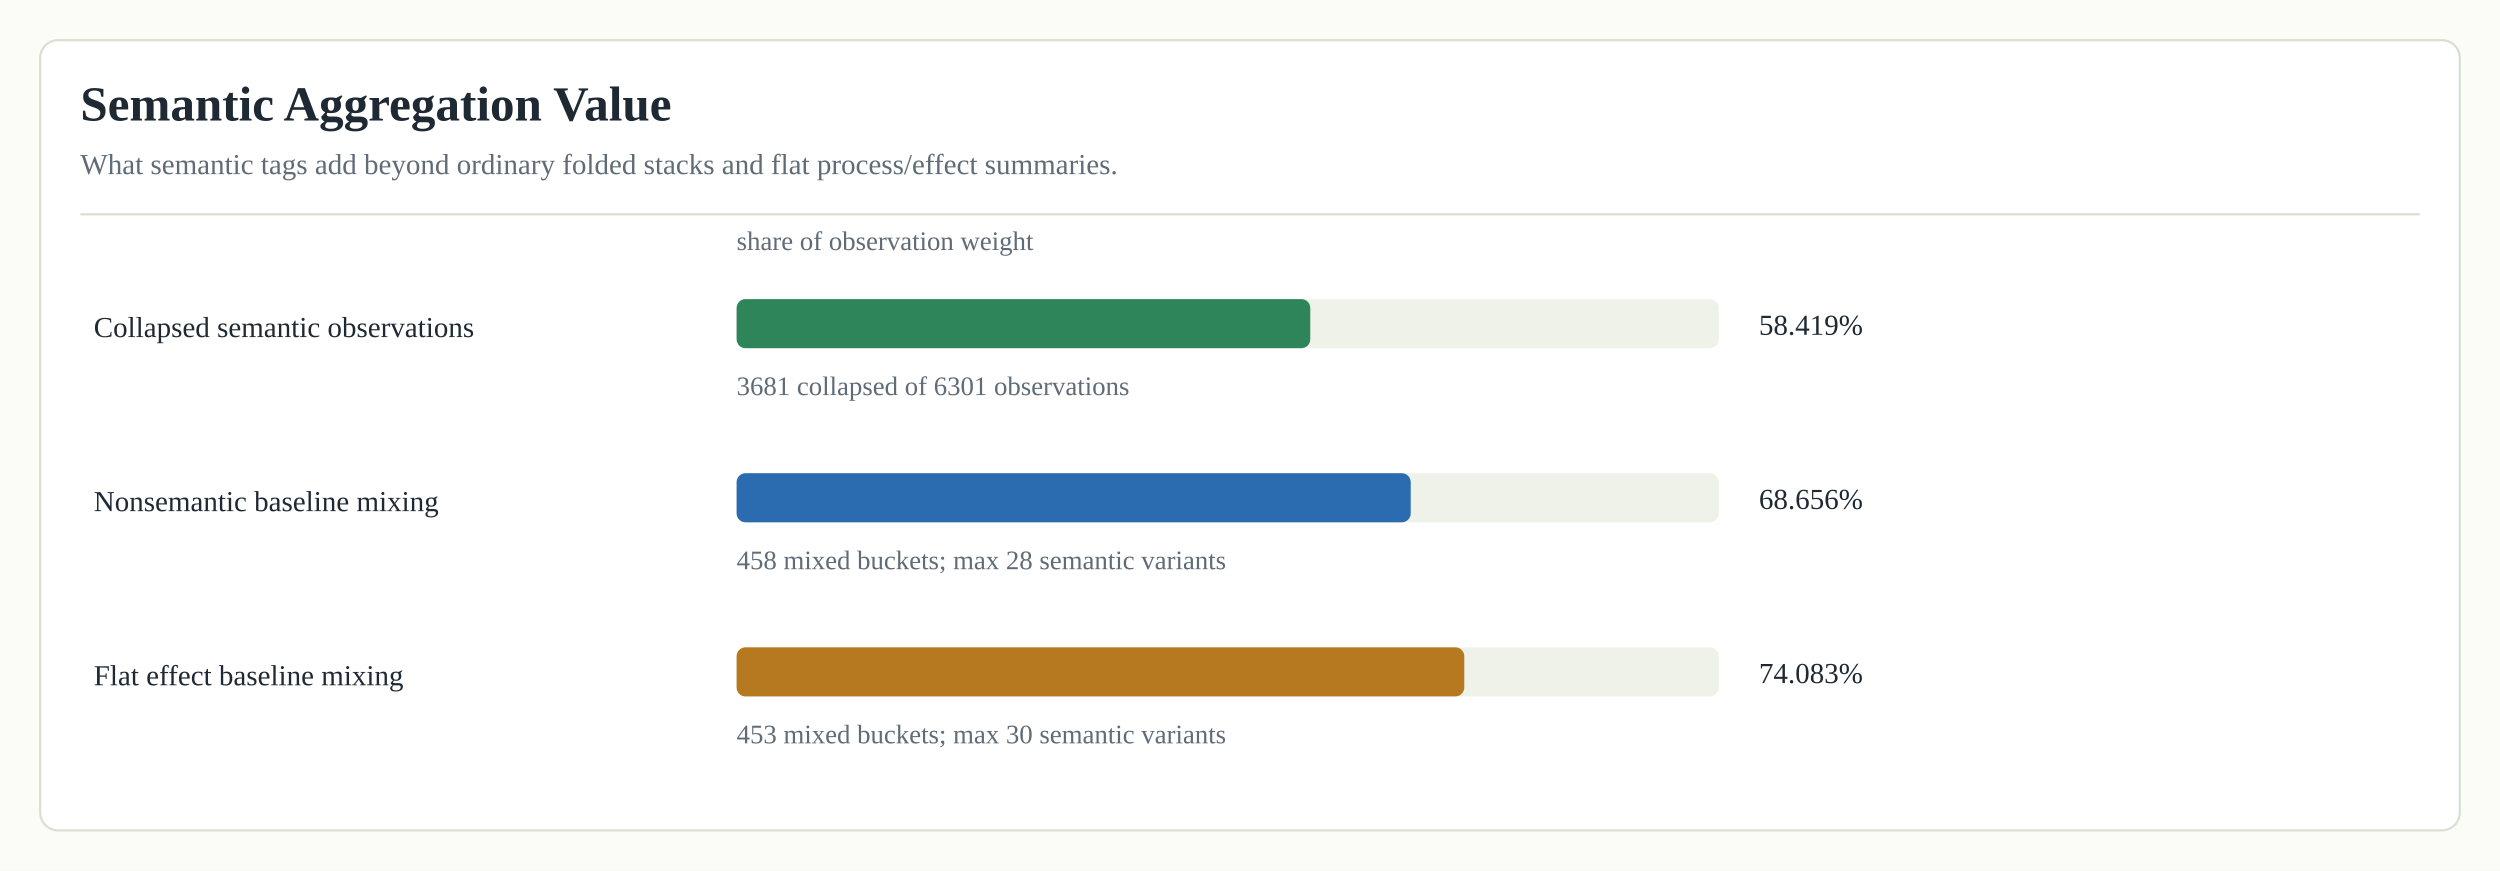
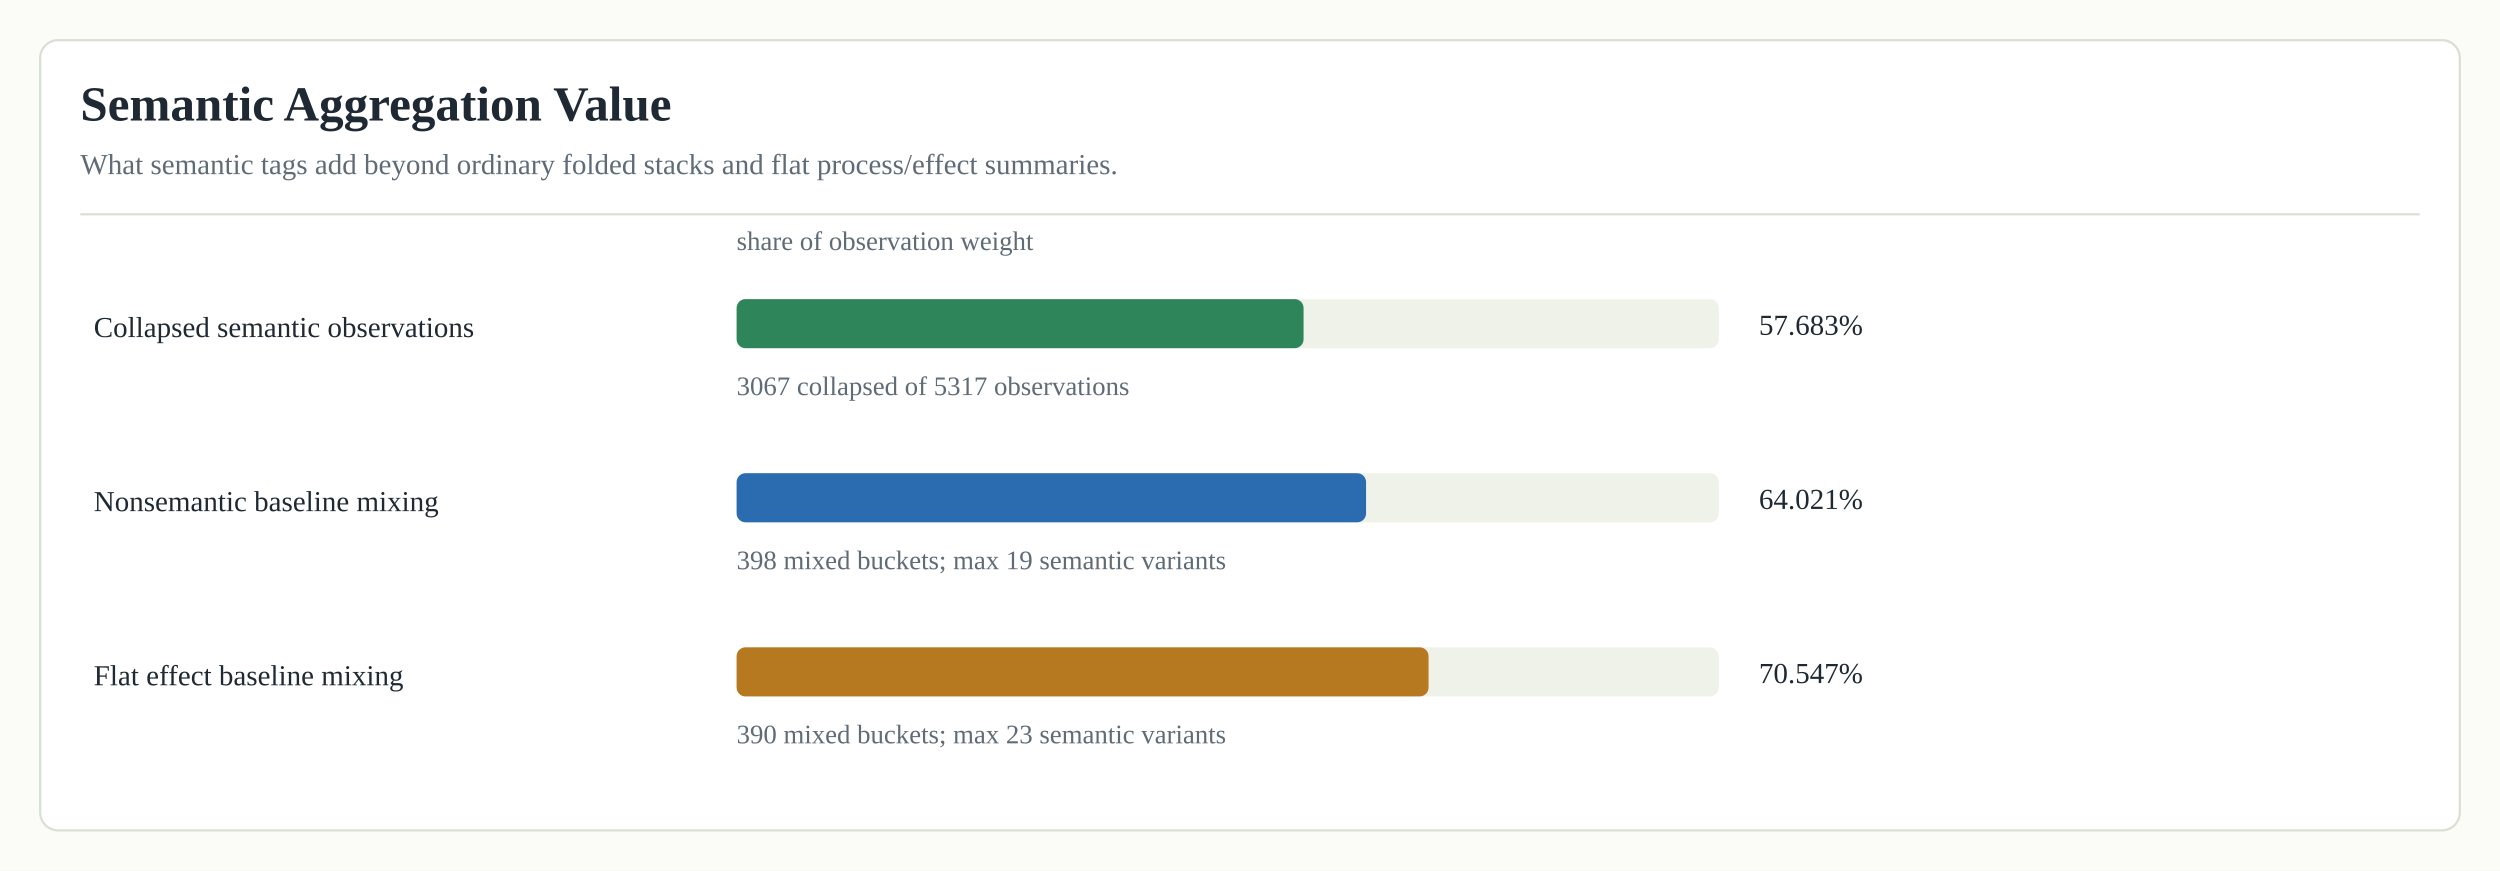
<svg xmlns="http://www.w3.org/2000/svg" width="1120" height="390" viewBox="0 0 1120 390" role="img" aria-label="Semantic Aggregation Value">
  <rect width="1120" height="390" fill="#fbfcf8" />
  <rect x="18" y="18" width="1084" height="354" rx="8" fill="#ffffff" stroke="#d9e0d2" />
  <text x="36" y="54" font-size="22" font-weight="700" fill="#1f2933">Semantic Aggregation Value</text>
  <text x="36" y="78" font-size="13" fill="#5f6b76">What semantic tags add beyond ordinary folded stacks and flat process/effect summaries.</text>
  <line x1="36" y1="96" x2="1084" y2="96" stroke="#d9e0d2" />
  <text x="330" y="112" font-size="12" fill="#5f6b76">share of observation weight</text>
  <text x="42" y="151" font-size="13" fill="#1f2933">
    <tspan x="42" dy="0">Collapsed semantic observations</tspan>
  </text>
  <rect x="330" y="134" width="440" height="22" rx="4" fill="#eef2e8" />
-   <rect x="330" y="134" width="257" height="22" rx="4" fill="#2f855a" />
-   <text x="788" y="150" font-size="13" fill="#1f2933">58.419%</text>
-   <text x="330" y="177" font-size="12" fill="#5f6b76">3681 collapsed of 6301 observations</text>
+   <rect x="330" y="134" width="254" height="22" rx="4" fill="#2f855a" />
+   <text x="788" y="150" font-size="13" fill="#1f2933">57.683%</text>
+   <text x="330" y="177" font-size="12" fill="#5f6b76">3067 collapsed of 5317 observations</text>
  <text x="42" y="229" font-size="13" fill="#1f2933">
    <tspan x="42" dy="0">Nonsemantic baseline mixing</tspan>
  </text>
  <rect x="330" y="212" width="440" height="22" rx="4" fill="#eef2e8" />
-   <rect x="330" y="212" width="302" height="22" rx="4" fill="#2b6cb0" />
-   <text x="788" y="228" font-size="13" fill="#1f2933">68.656%</text>
-   <text x="330" y="255" font-size="12" fill="#5f6b76">458 mixed buckets; max 28 semantic variants</text>
+   <rect x="330" y="212" width="282" height="22" rx="4" fill="#2b6cb0" />
+   <text x="788" y="228" font-size="13" fill="#1f2933">64.021%</text>
+   <text x="330" y="255" font-size="12" fill="#5f6b76">398 mixed buckets; max 19 semantic variants</text>
  <text x="42" y="307" font-size="13" fill="#1f2933">
    <tspan x="42" dy="0">Flat effect baseline mixing</tspan>
  </text>
  <rect x="330" y="290" width="440" height="22" rx="4" fill="#eef2e8" />
-   <rect x="330" y="290" width="326" height="22" rx="4" fill="#b7791f" />
-   <text x="788" y="306" font-size="13" fill="#1f2933">74.083%</text>
-   <text x="330" y="333" font-size="12" fill="#5f6b76">453 mixed buckets; max 30 semantic variants</text>
+   <rect x="330" y="290" width="310" height="22" rx="4" fill="#b7791f" />
+   <text x="788" y="306" font-size="13" fill="#1f2933">70.547%</text>
+   <text x="330" y="333" font-size="12" fill="#5f6b76">390 mixed buckets; max 23 semantic variants</text>
</svg>
